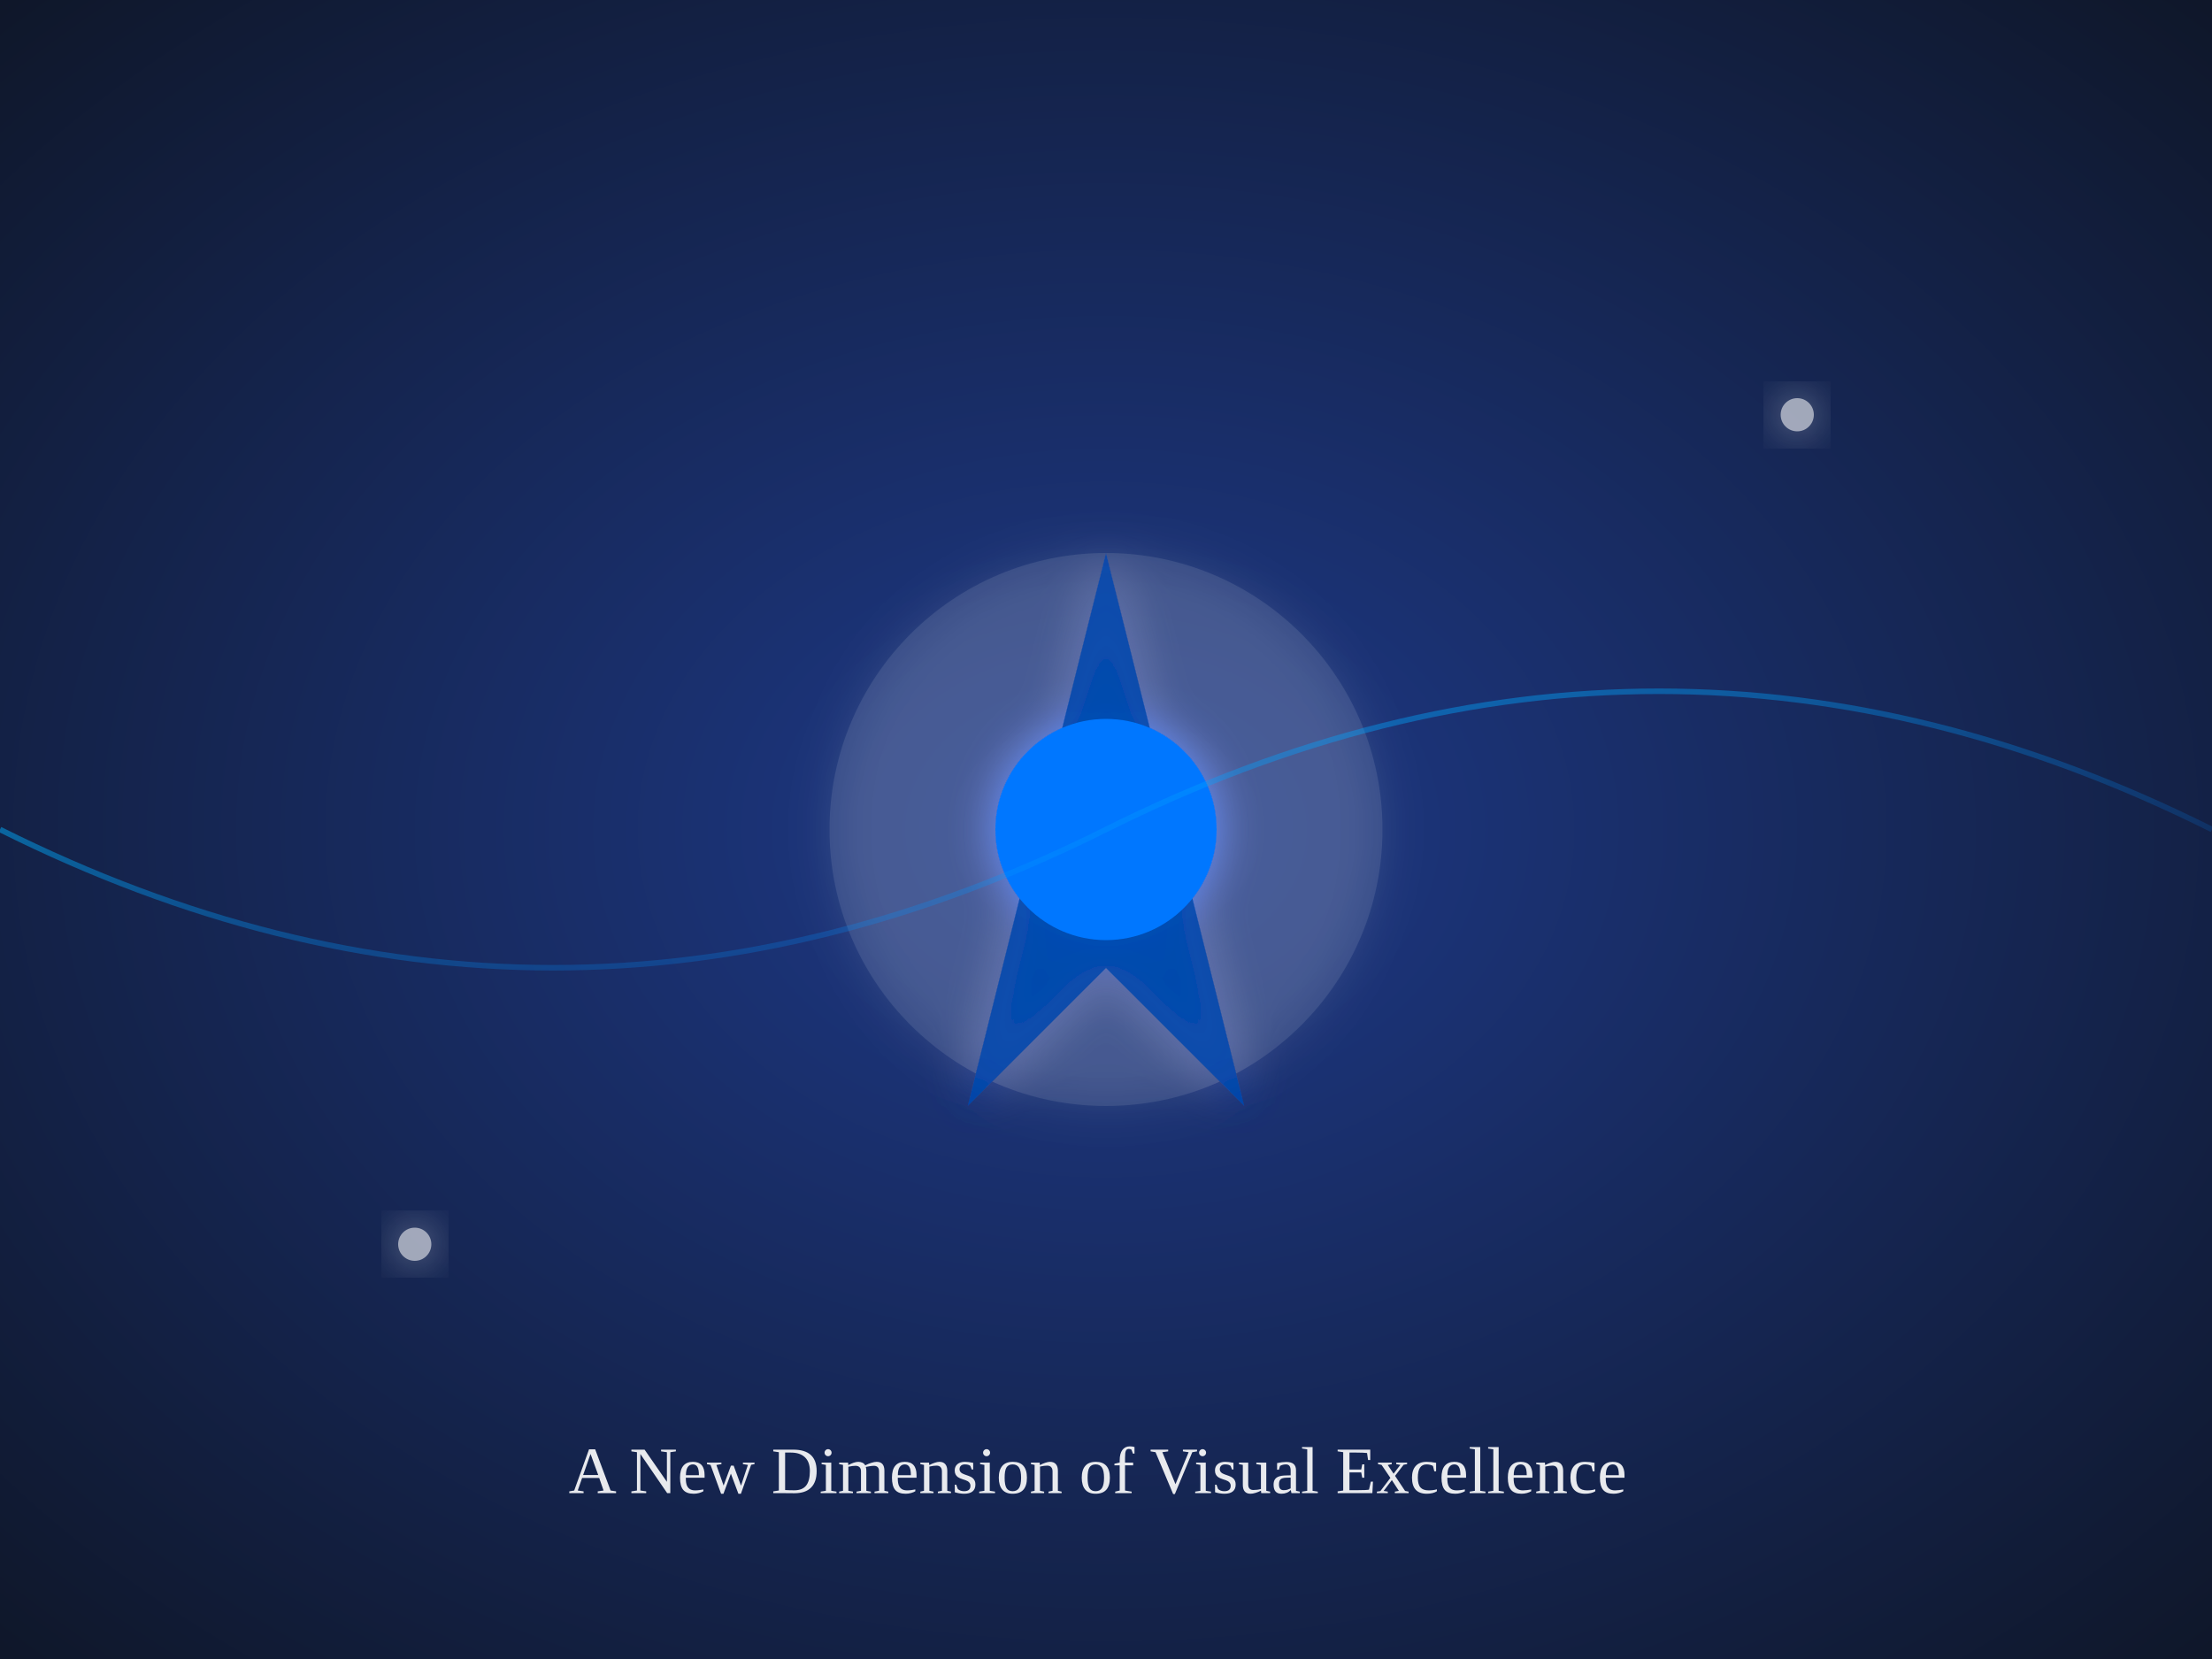
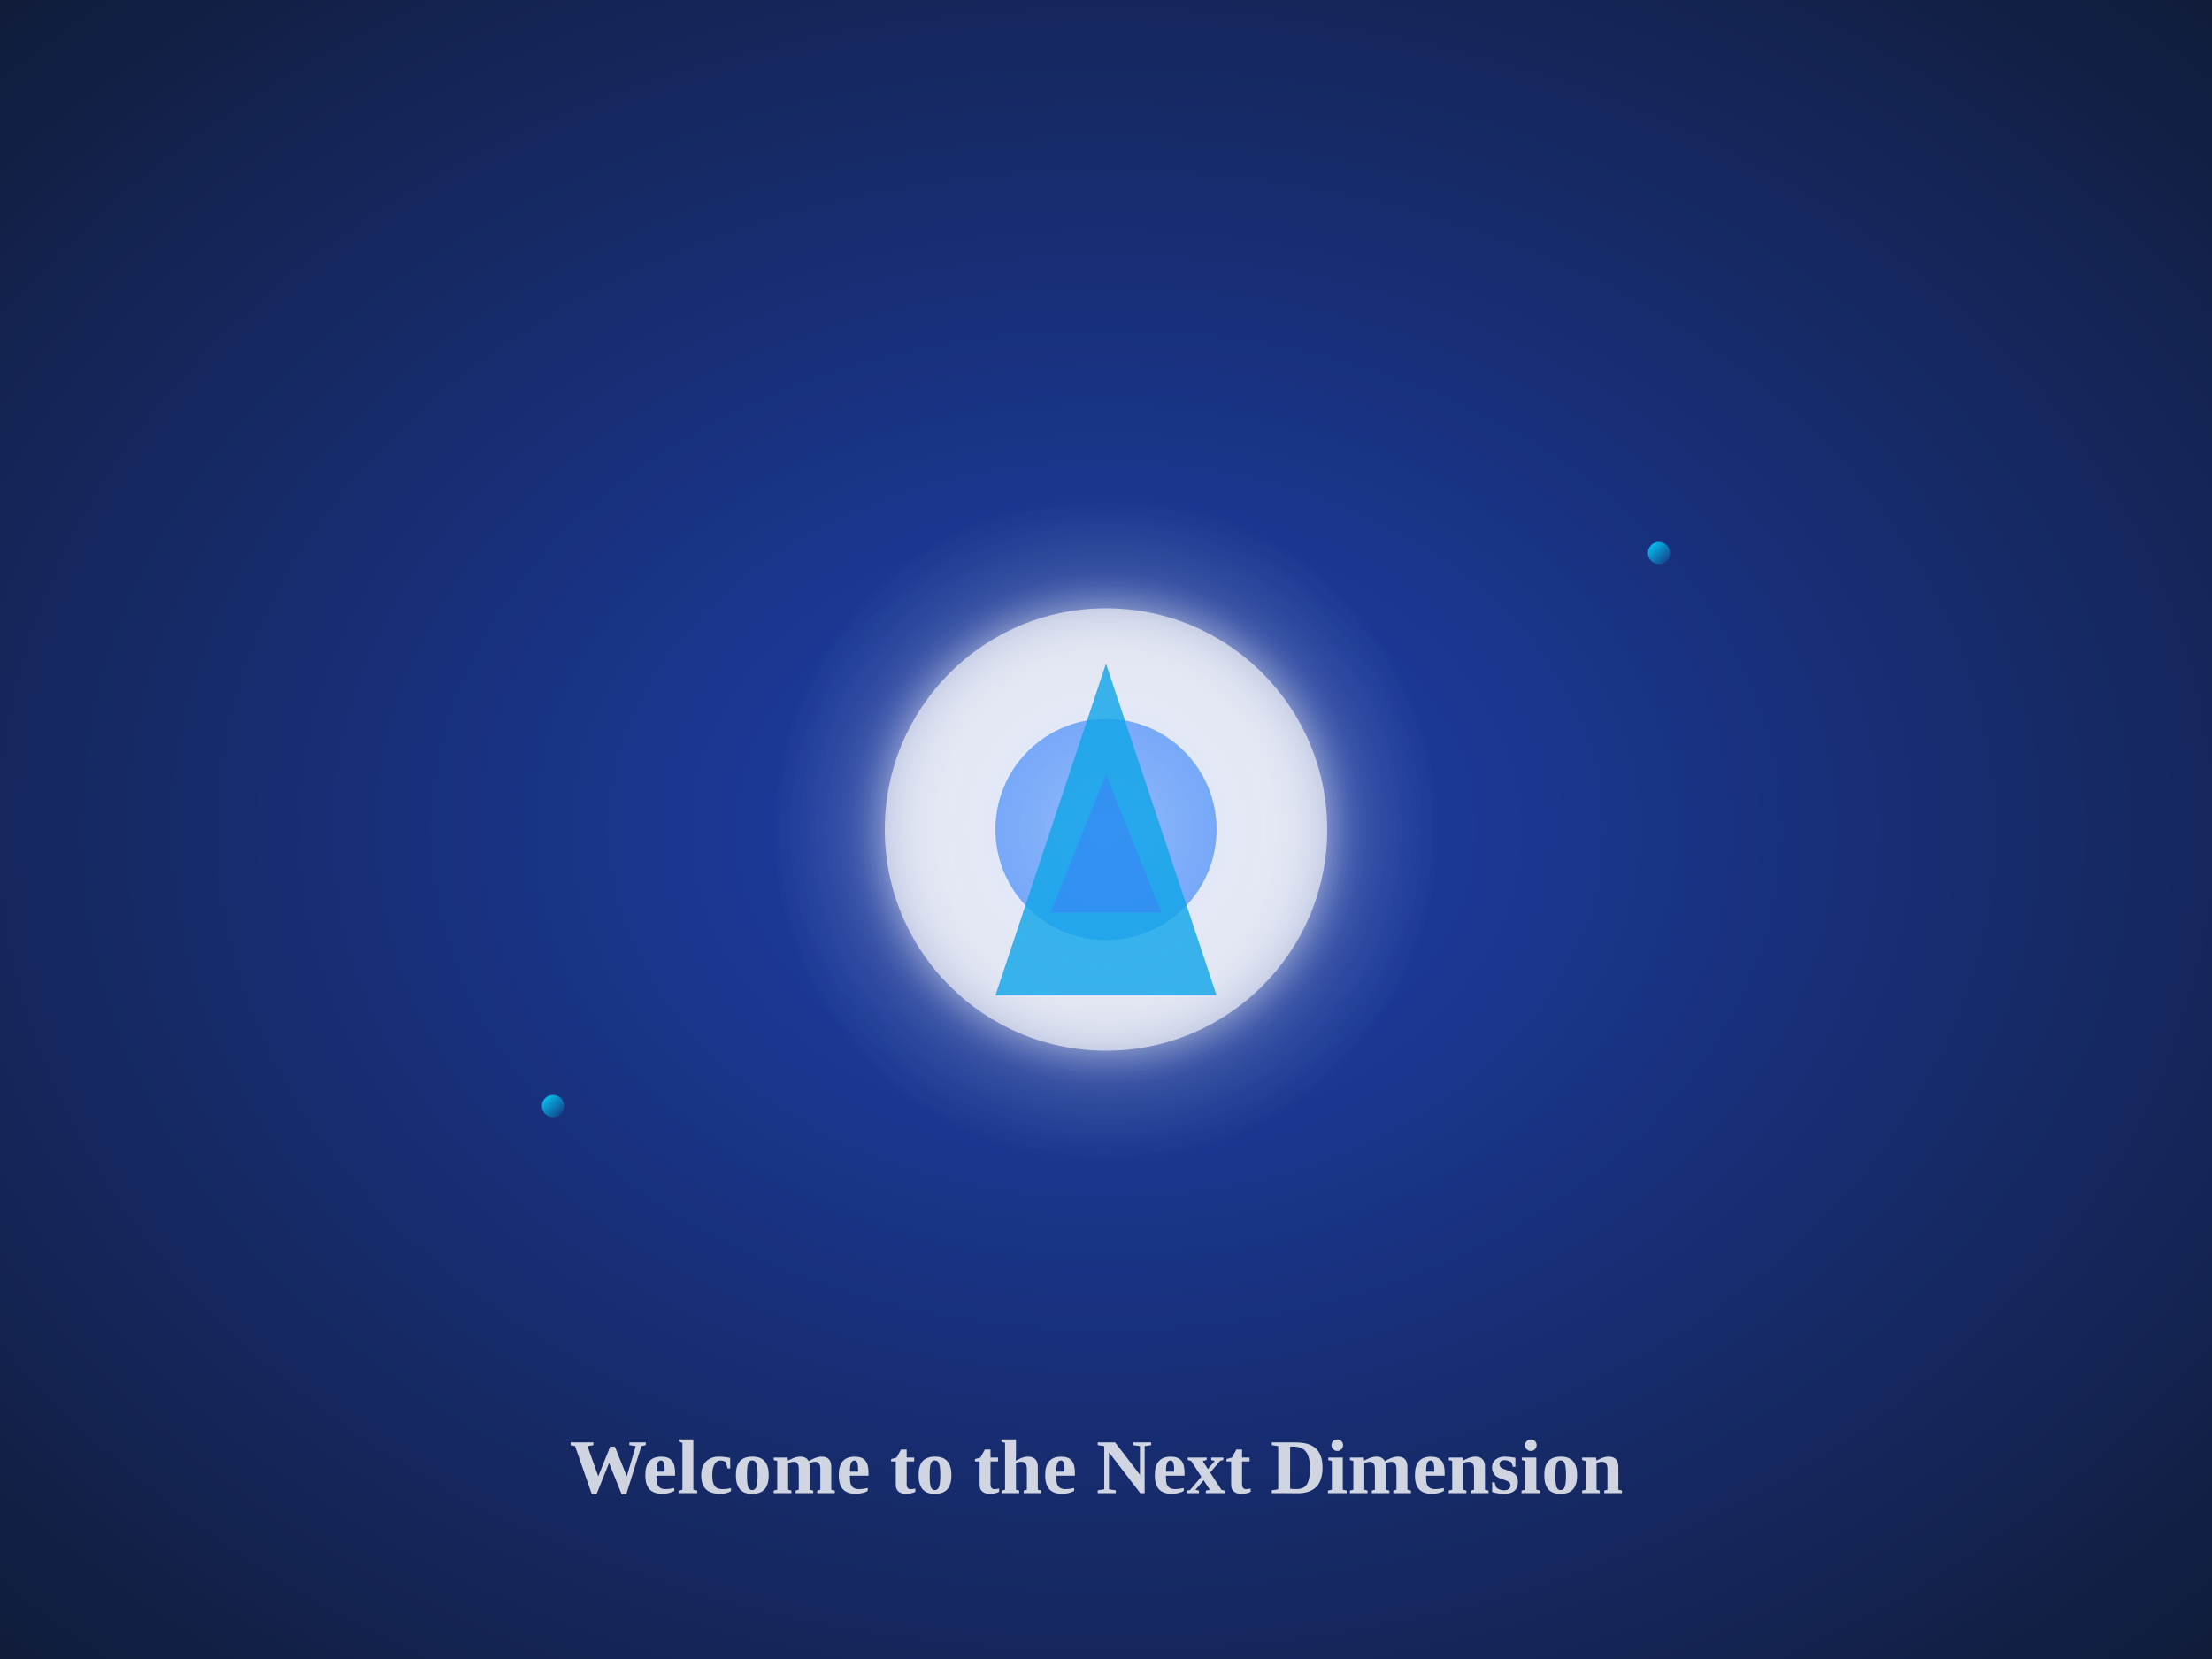
- <svg xmlns="http://www.w3.org/2000/svg" width="800" height="600" viewBox="0 0 800 600">
+ <svg xmlns="http://www.w3.org/2000/svg" xmlns:xlink="http://www.w3.org/1999/xlink" width="800" height="600" viewBox="0 0 800 600">
  <defs>
-     <radialGradient id="radialBg" cx="50%" cy="50%" r="70%">
-       <stop offset="0%" style="stop-color:#1e3a8a; stop-opacity:1" />
-       <stop offset="100%" style="stop-color:#0f172a; stop-opacity:1" />
+     <radialGradient id="dynamicBackground" cx="50%" cy="50%" r="80%">
+       <stop offset="0%" style="stop-color:#1e40af; stop-opacity:1">
+         <animate attributeName="stop-color" values="#1e40af; #3b82f6; #1e40af" dur="8s" repeatCount="indefinite" />
+       </stop>
+       <stop offset="100%" style="stop-color:#0f172a; stop-opacity:1">
+         <animate attributeName="stop-color" values="#0f172a; #1e293b; #0f172a" dur="8s" repeatCount="indefinite" />
+       </stop>
    </radialGradient>
-     <linearGradient id="waveGrad" x1="0%" y1="0%" x2="100%" y2="100%">
-       <stop offset="0%" style="stop-color:#00c6ff; stop-opacity:0.8" />
-       <stop offset="100%" style="stop-color:#0072ff; stop-opacity:0" />
+     <linearGradient id="trailGradient" x1="0%" y1="0%" x2="100%" y2="100%">
+       <stop offset="0%" style="stop-color:#00d4ff; stop-opacity:1" />
+       <stop offset="100%" style="stop-color:#00d4ff; stop-opacity:0" />
    </linearGradient>
-     <filter id="blurGlow" x="-50%" y="-50%" width="200%" height="200%">
+     <filter id="glowFilter" x="-50%" y="-50%" width="200%" height="200%">
      <feGaussianBlur in="SourceGraphic" stdDeviation="8" result="blurred" />
      <feMerge>
        <feMergeNode in="blurred" />
        <feMergeNode in="SourceGraphic" />
      </feMerge>
    </filter>
+     <radialGradient id="rippleGradient" cx="50%" cy="50%" r="50%">
+       <stop offset="0%" style="stop-color:#ffffff; stop-opacity:0.5" />
+       <stop offset="100%" style="stop-color:#ffffff; stop-opacity:0" />
+     </radialGradient>
  </defs>
-   <rect width="800" height="600" fill="url(#radialBg)" />
-   <g opacity="0.6">
-     <circle cx="150" cy="450" r="6" fill="#ffffff" filter="url(#blurGlow)">
-       <animate attributeName="r" values="6;10;6" dur="2.5s" repeatCount="indefinite" />
-     </circle>
-     <circle cx="650" cy="150" r="6" fill="#ffffff" filter="url(#blurGlow)">
-       <animate attributeName="r" values="6;10;6" dur="3s" repeatCount="indefinite" />
-     </circle>
-     <circle cx="400" cy="300" r="10" fill="#00d4ff" filter="url(#blurGlow)">
-       <animate attributeName="r" values="10;15;10" dur="2s" repeatCount="indefinite" />
+   <rect width="800" height="600" fill="url(#dynamicBackground)" />
+   <g filter="url(#glowFilter)">
+     <circle cx="400" cy="300" r="80" fill="#ffffff" opacity="0.6" />
+     <circle cx="400" cy="300" r="40" fill="#3b82f6">
+       <animate attributeName="r" values="40;50;40" dur="4s" repeatCount="indefinite" />
    </circle>
  </g>
-   <g filter="url(#blurGlow)">
-     <circle cx="400" cy="300" r="100" fill="#ffffff" opacity="0.1" />
-     <path d="M400 200 L450 400 L400 350 L350 400 Z" fill="#004aad" opacity="0.9">
-       <animateTransform attributeName="transform" type="rotate" from="0 400 300" to="360 400 300" dur="8s" repeatCount="indefinite" />
-     </path>
-     <circle cx="400" cy="300" r="40" fill="#0077ff" />
+   <g>
+     <circle cx="400" cy="300" r="120" fill="url(#rippleGradient)" opacity="0.5">
+       <animate attributeName="r" from="120" to="300" dur="6s" repeatCount="indefinite" />
+       <animate attributeName="opacity" values="0.5; 0" dur="6s" repeatCount="indefinite" />
+     </circle>
+     <circle cx="400" cy="300" r="120" fill="url(#rippleGradient)" opacity="0.5">
+       <animate attributeName="r" from="120" to="300" dur="6s" begin="3s" repeatCount="indefinite" />
+       <animate attributeName="opacity" values="0.5; 0" dur="6s" begin="3s" repeatCount="indefinite" />
+     </circle>
  </g>
-   <path d="M0 300 Q200 400 400 300 T800 300" fill="none" stroke="url(#waveGrad)" stroke-width="2" opacity="0.8">
-     <animateTransform attributeName="transform" type="translate" from="0 0" to="0 20" dur="4s" repeatCount="indefinite" />
-   </path>
-   <text x="50%" y="90%" text-anchor="middle" fill="#ffffff" font-size="24" opacity="0.9">
-     A New Dimension of Visual Excellence
-     <animate attributeName="opacity" values="0.5;1;0.5" dur="6s" repeatCount="indefinite" />
+   <g>
+     <circle cx="200" cy="400" r="4" fill="url(#trailGradient)">
+       <animateMotion dur="6s" repeatCount="indefinite" keyTimes="0; 1">
+         <mpath xlink:href="#particlePath1" />
+       </animateMotion>
+     </circle>
+     <circle cx="600" cy="200" r="4" fill="url(#trailGradient)">
+       <animateMotion dur="6s" repeatCount="indefinite" keyTimes="0; 1">
+         <mpath xlink:href="#particlePath2" />
+       </animateMotion>
+     </circle>
+   </g>
+   <defs>
+     <path id="particlePath1" d="M200,400 Q400,200 600,400" fill="none" stroke="none" />
+     <path id="particlePath2" d="M600,200 Q400,400 200,200" fill="none" stroke="none" />
+   </defs>
+   <g>
+     <polygon points="400,240 440,360 360,360" fill="#0ea5e9" opacity="0.8">
+       <animateTransform attributeName="transform" type="rotate" from="0 400 300" to="360 400 300" dur="10s" repeatCount="indefinite" />
+     </polygon>
+     <polygon points="400,280 420,330 380,330" fill="#3b82f6" opacity="0.6">
+       <animateTransform attributeName="transform" type="rotate" from="360 400 300" to="0 400 300" dur="8s" repeatCount="indefinite" />
+     </polygon>
+   </g>
+   <text x="50%" y="90%" text-anchor="middle" fill="#ffffff" font-size="28" font-weight="bold" opacity="0.8">
+     Welcome to the Next Dimension
+     <animate attributeName="opacity" values="0.8;1;0.8" dur="6s" repeatCount="indefinite" />
  </text>
</svg>
